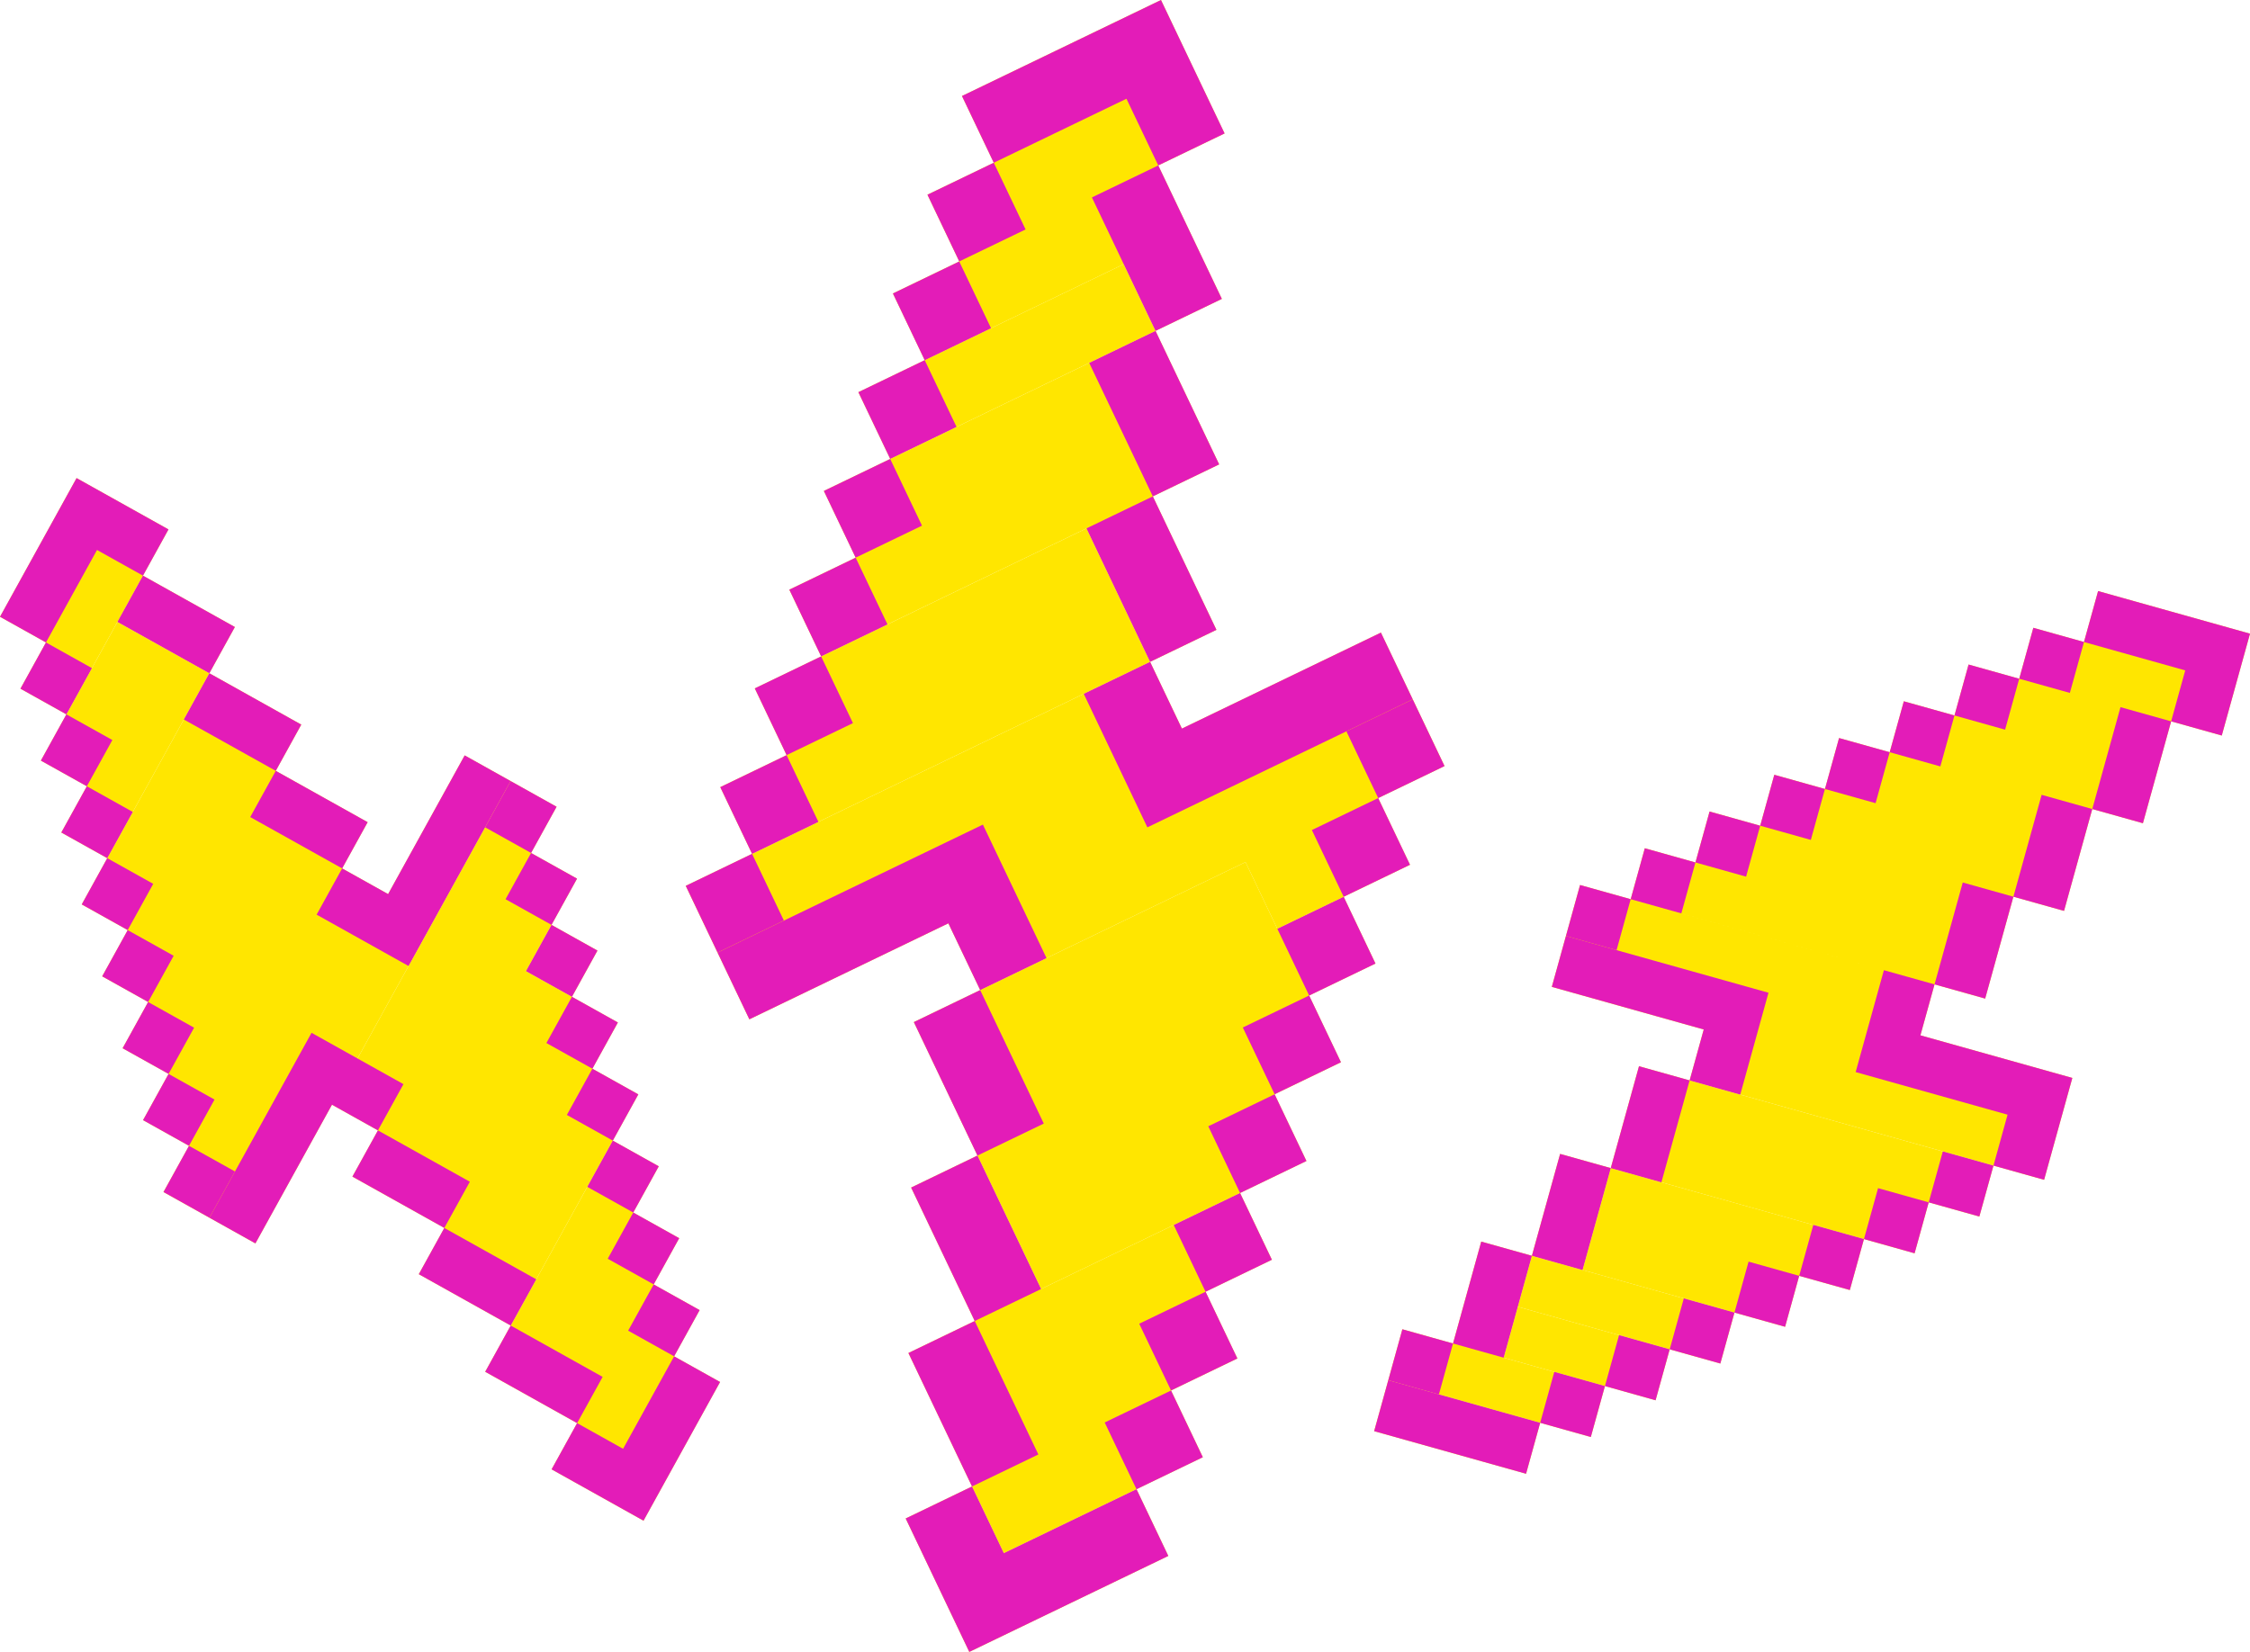
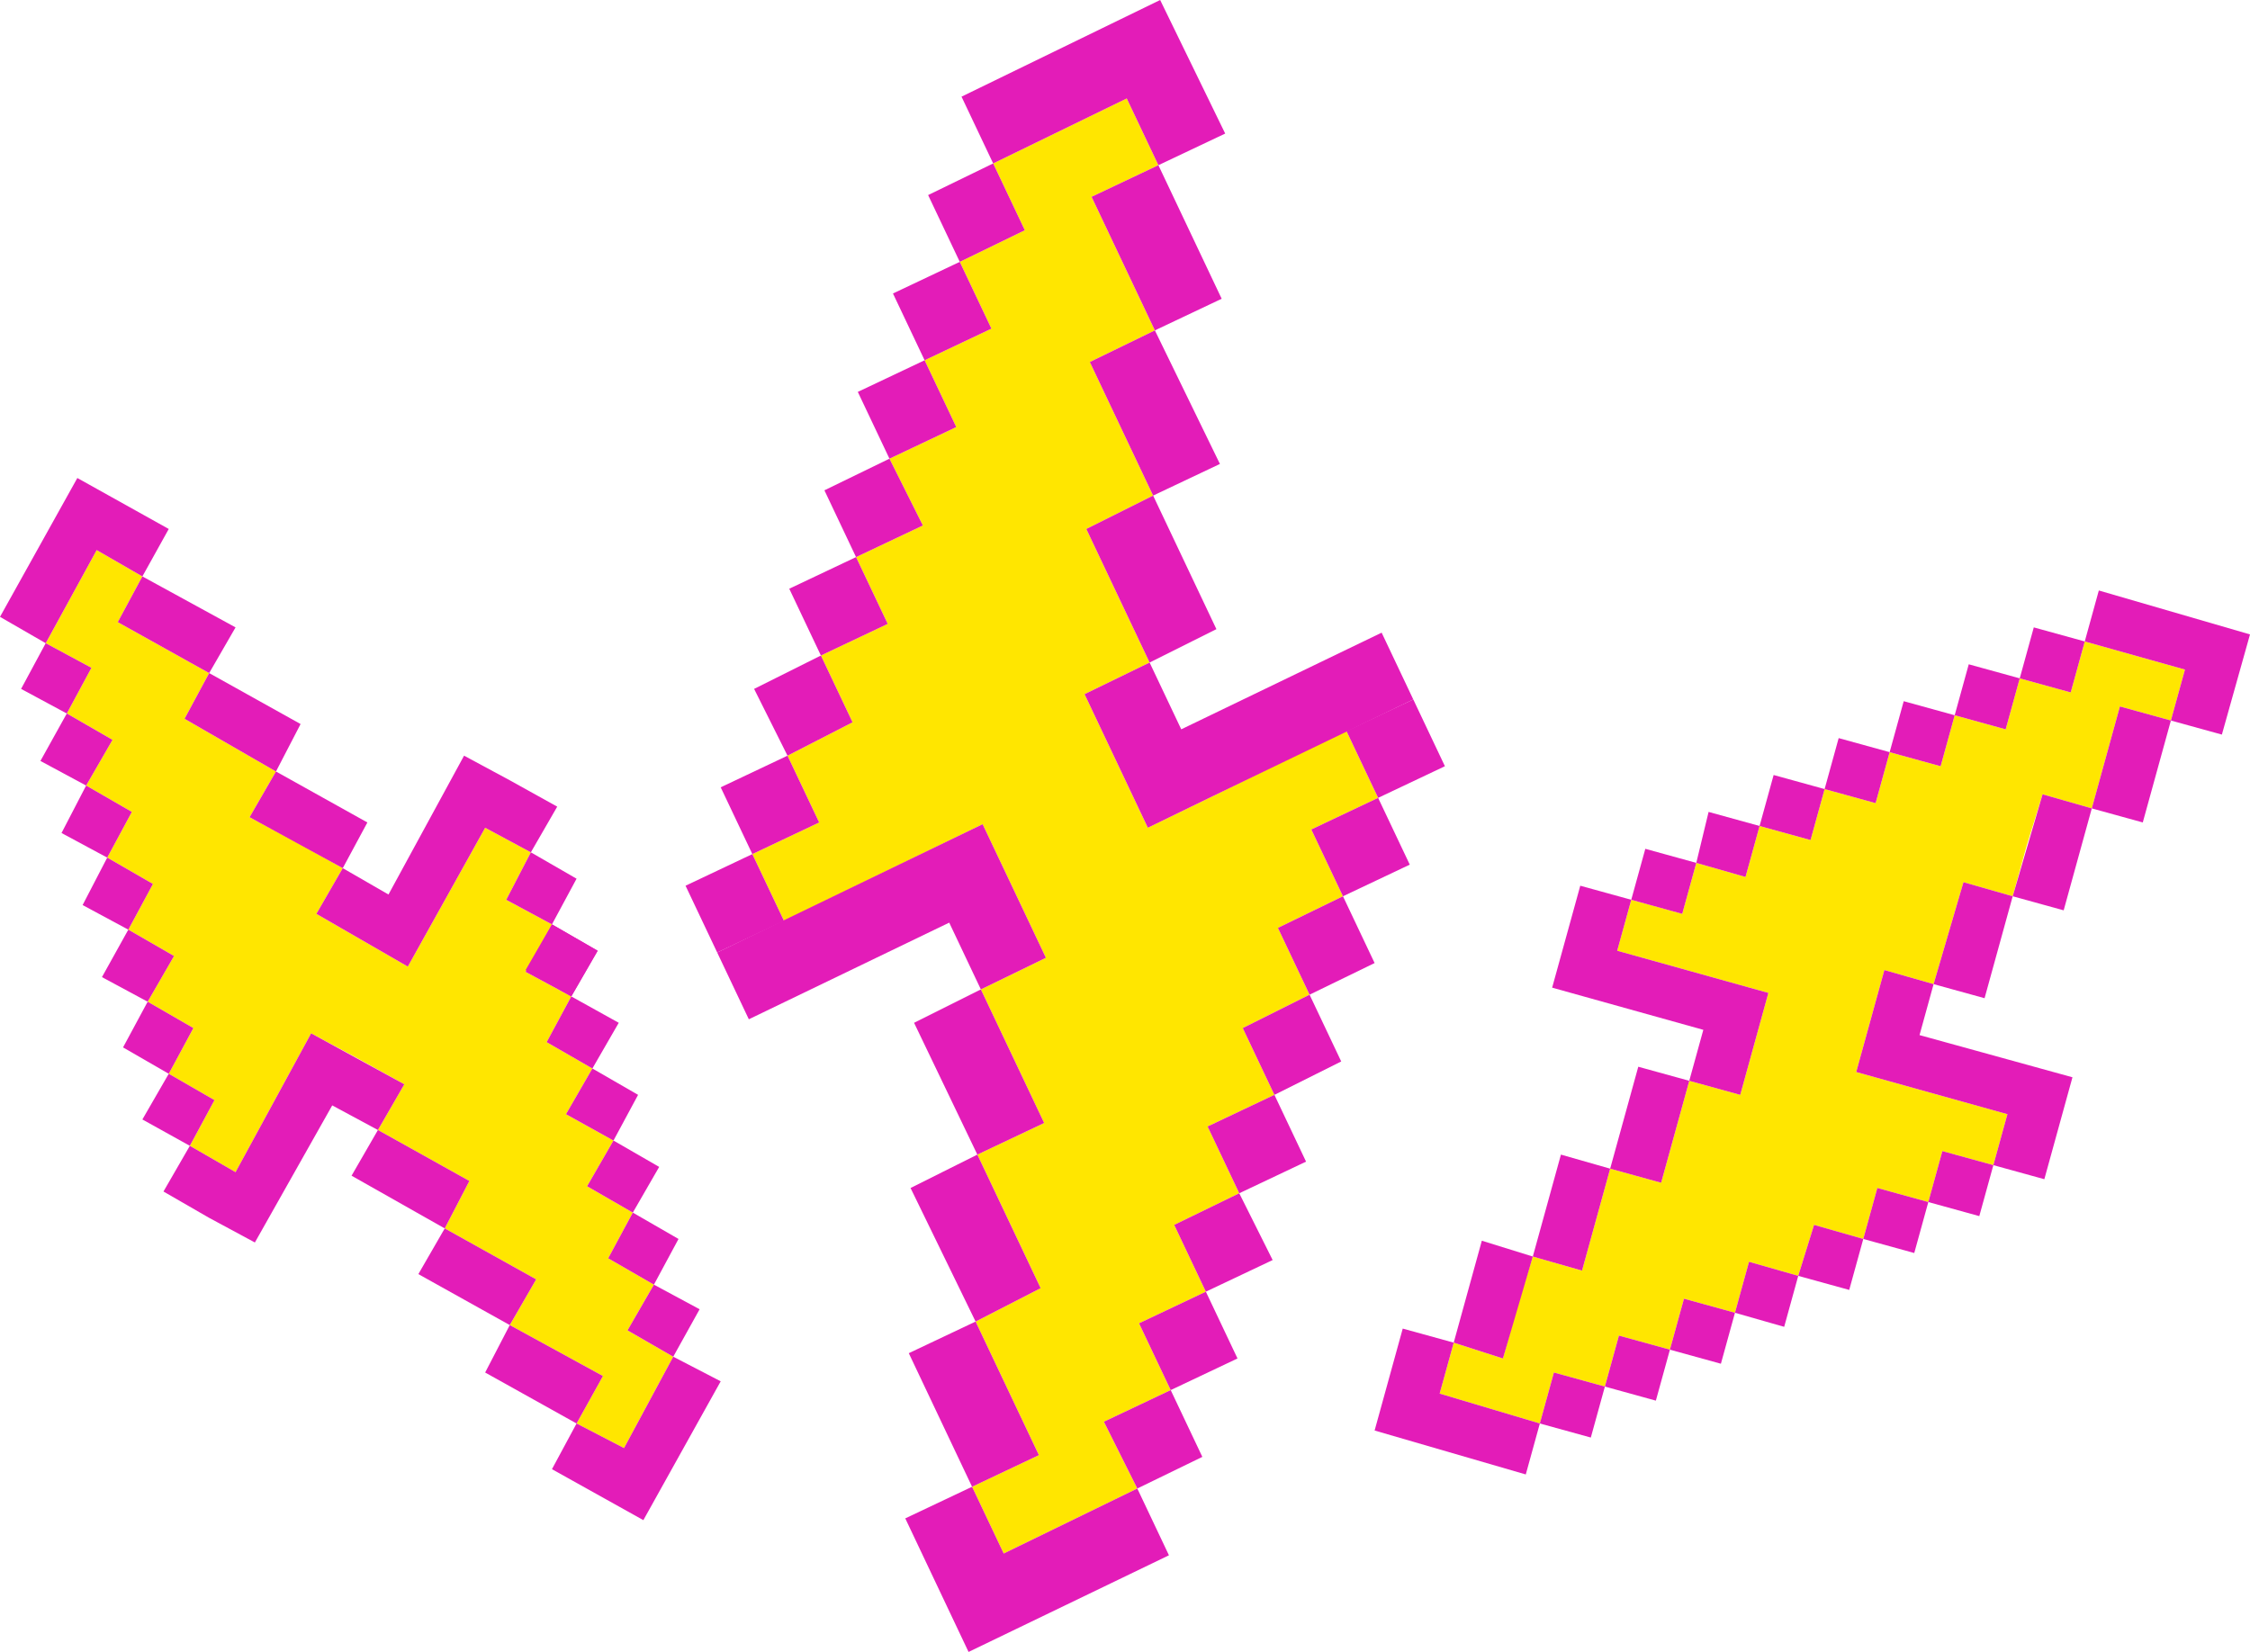
- <svg xmlns="http://www.w3.org/2000/svg" width="128" height="94" viewBox="0 0 128 94" fill="none">
-   <path fill-rule="evenodd" clip-rule="evenodd" d="M66.047 2.96628e-08L54.725 5.463L56.534 9.259L52.761 11.079L54.57 14.876L50.796 16.697L52.606 20.494L63.928 15.032L62.118 11.235L65.737 18.828L69.511 17.008L65.892 9.413L69.666 7.593L66.047 2.96628e-08Z" fill="#FFE600" />
-   <path d="M65.583 28.245L69.357 26.425L65.737 18.83L61.964 20.651L63.773 24.448L61.964 20.652L46.868 27.935L48.677 31.731L44.903 33.552L46.713 37.349L65.583 28.245L61.809 30.066L65.428 37.661L69.202 35.84L65.583 28.245Z" fill="#FFE600" />
-   <path d="M42.63 58.003L53.952 52.54L55.761 56.337L70.857 49.054L72.666 52.851L80.214 49.209L78.405 45.412L82.179 43.591L78.559 35.997L67.238 41.459L65.428 37.662L39.011 50.408L42.63 58.003Z" fill="#FFE600" />
-   <path d="M51.987 58.158L70.857 49.054L74.476 56.648L72.666 52.851L76.441 51.031L78.25 54.828L74.476 56.648L76.286 60.446L72.512 62.267L74.322 66.064L59.226 73.347L55.607 65.753L51.987 58.158Z" fill="#FFE600" />
-   <path d="M51.833 67.575L55.607 65.753L59.226 73.347L70.548 67.886L72.357 71.683L68.583 73.504L70.393 77.301L66.62 79.122L68.429 82.918L57.107 88.38L55.297 84.584L51.678 76.989L55.451 75.168L51.833 67.575Z" fill="#FFE600" />
-   <path d="M55.142 93.999L51.523 86.405L55.297 84.584L57.106 88.381L64.655 84.739L66.464 88.537L55.142 93.999Z" fill="#FFE600" />
-   <path d="M65.737 18.83L63.928 15.032L48.832 22.315L50.642 26.113L65.737 18.83Z" fill="#FFE600" />
-   <path d="M61.809 30.067L42.939 39.172L44.748 42.968L40.975 44.789L42.784 48.586L65.428 37.661L61.809 30.067Z" fill="#FFE600" />
-   <path d="M66.047 2.96628e-08L54.725 5.463L56.534 9.259L52.761 11.079L54.571 14.877L58.344 13.056L56.535 9.26L64.083 5.618L65.892 9.413L62.118 11.234L65.737 18.828L69.511 17.008L65.892 9.413L69.666 7.593L66.047 2.96628e-08Z" fill="#E31CB8" />
-   <path d="M65.583 28.245L69.357 26.425L65.737 18.83L61.964 20.651L65.583 28.245L61.809 30.066L65.428 37.661L69.202 35.84L65.583 28.245Z" fill="#E31CB8" />
-   <path d="M65.273 47.078L69.047 45.257L69.047 45.256L80.369 39.793L78.559 35.996L67.237 41.458L65.428 37.662L61.654 39.483L65.273 47.078Z" fill="#E31CB8" />
-   <path d="M53.951 52.54L42.63 58.002L40.82 54.205L55.916 46.922L59.535 54.517L55.761 56.337L53.951 52.54Z" fill="#E31CB8" />
-   <path d="M51.987 58.159L55.761 56.337L59.38 63.933L55.606 65.754L51.987 58.159Z" fill="#E31CB8" />
-   <path d="M51.833 67.575L55.606 65.754L59.226 73.349L55.452 75.169L59.071 82.763L55.297 84.584L51.678 76.989L55.451 75.168L51.833 67.575Z" fill="#E31CB8" />
-   <path d="M55.142 93.999L51.523 86.405L55.297 84.584L57.106 88.381L64.654 84.74L62.845 80.943L66.619 79.123L68.428 82.92L64.655 84.74L66.464 88.537L55.142 93.999Z" fill="#E31CB8" />
-   <path d="M66.619 79.121L64.809 75.323L68.582 73.503L66.773 69.707L70.547 67.886L72.357 71.683L68.584 73.504L70.393 77.3L66.619 79.121Z" fill="#E31CB8" />
-   <path d="M56.38 18.675L54.57 14.878L50.797 16.699L52.605 20.494L48.832 22.315L50.642 26.112L54.416 24.291L52.607 20.496L56.38 18.675Z" fill="#E31CB8" />
-   <path d="M70.547 67.886L68.738 64.088L72.512 62.267L74.322 66.064L70.547 67.886Z" fill="#E31CB8" />
-   <path d="M52.451 29.911L50.642 26.114L46.868 27.935L48.677 31.732L52.451 29.911Z" fill="#E31CB8" />
-   <path d="M72.512 62.265L70.702 58.467L74.475 56.647L72.667 52.852L76.441 51.031L78.25 54.829L74.477 56.649L76.286 60.444L72.512 62.265Z" fill="#E31CB8" />
-   <path d="M50.487 35.53L48.677 31.732L44.903 33.553L46.713 37.35L42.939 39.17L44.749 42.968L48.523 41.147L46.713 37.35L50.487 35.53Z" fill="#E31CB8" />
-   <path d="M76.44 51.029L74.631 47.232L78.404 45.411L76.595 41.615L80.369 39.795L82.179 43.592L78.405 45.413L80.214 49.208L76.44 51.029Z" fill="#E31CB8" />
-   <path d="M46.558 46.766L44.749 42.968L40.975 44.79L42.783 48.585L39.011 50.406L40.82 54.203L44.594 52.382L42.785 48.587L46.558 46.766Z" fill="#E31CB8" />
-   <path d="M128 36.057L119.358 33.633L118.555 36.532L124.316 38.148L115.674 35.724L114.871 38.623L111.99 37.815L111.187 40.713L108.306 39.905L107.503 42.804L104.623 41.996L103.82 44.895L115.343 48.126L100.939 44.087L100.136 46.985L97.255 46.177L96.452 49.076L93.571 48.267L92.768 51.166L110.053 56.014L89.887 50.359L88.281 56.156L96.924 58.581L96.121 61.479L116.287 67.134L117.893 61.338L109.25 58.914L110.053 56.014L112.934 56.823L114.54 51.025L117.421 51.833L119.027 46.036L121.908 46.844L123.513 41.047L126.394 41.854L128 36.057Z" fill="#FFE600" />
-   <path d="M93.24 60.671L113.406 66.327L112.603 69.225L109.722 68.417L108.919 71.316L106.038 70.508L91.634 66.468L93.24 60.671Z" fill="#FFE600" />
-   <path d="M88.753 65.66L91.634 66.468L90.028 72.265L87.147 71.457L88.753 65.66Z" fill="#FFE600" />
-   <path d="M84.266 70.65L87.147 71.457L85.541 77.255L82.66 76.448L91.303 78.871L90.5 81.77L78.977 78.538L79.779 75.639L82.66 76.448L84.266 70.65Z" fill="#FFE600" />
-   <path d="M78.174 81.437L78.977 78.538L87.619 80.962L86.816 83.861L78.174 81.437Z" fill="#FFE600" />
-   <path d="M85.541 77.255L86.344 74.357L94.987 76.781L94.184 79.679L85.541 77.255Z" fill="#FFE600" />
-   <path d="M86.344 74.357L87.147 71.457L98.671 74.69L97.868 77.588L86.344 74.357Z" fill="#FFE600" />
-   <path d="M90.028 72.265L91.634 66.468L106.038 70.508L105.235 73.407L102.354 72.599L101.551 75.498L90.028 72.265Z" fill="#FFE600" />
-   <path d="M128 36.057L119.358 33.633L118.555 36.531L115.674 35.723L114.871 38.621L117.752 39.429L118.555 36.532L124.316 38.147L123.513 41.046L126.394 41.854L128 36.057Z" fill="#E31CB8" />
-   <path d="M119.027 46.036L121.908 46.844L123.514 41.047L120.633 40.239L119.027 46.036Z" fill="#E31CB8" />
-   <path d="M114.54 51.025L117.421 51.833L119.027 46.036L116.146 45.228L114.54 51.025Z" fill="#E31CB8" />
-   <path d="M110.053 56.014L112.934 56.822L114.54 51.025L111.659 50.217L110.053 56.014Z" fill="#E31CB8" />
-   <path d="M105.566 61.004L114.208 63.428L113.406 66.326L116.287 67.134L117.893 61.337L109.25 58.913L110.053 56.014L107.172 55.207L105.566 61.004Z" fill="#E31CB8" />
-   <path d="M100.607 56.489L89.084 53.258L88.281 56.156L96.923 58.58L96.121 61.478L99.001 62.286L100.607 56.489Z" fill="#E31CB8" />
-   <path d="M93.24 60.671L96.121 61.478L94.515 67.276L91.634 66.468L90.028 72.265L87.147 71.457L88.753 65.66L91.634 66.468L93.24 60.671Z" fill="#E31CB8" />
-   <path d="M84.266 70.65L87.147 71.457L85.541 77.255L82.66 76.448L81.857 79.346L78.977 78.538L79.779 75.639L82.66 76.448L84.266 70.65Z" fill="#E31CB8" />
-   <path d="M78.174 81.437L78.977 78.538L87.619 80.962L86.816 83.861L78.174 81.437Z" fill="#E31CB8" />
-   <path d="M87.619 80.962L88.422 78.063L91.303 78.871L90.5 81.77L87.619 80.962Z" fill="#E31CB8" />
-   <path d="M91.303 78.871L92.106 75.973L94.987 76.781L94.184 79.68L91.303 78.871Z" fill="#E31CB8" />
-   <path d="M114.068 41.52L114.871 38.621L111.99 37.813L111.187 40.712L114.068 41.52Z" fill="#E31CB8" />
-   <path d="M94.987 76.781L95.79 73.882L98.671 74.69L97.868 77.589L94.987 76.781Z" fill="#E31CB8" />
-   <path d="M110.384 43.611L111.187 40.712L108.306 39.905L107.503 42.803L110.384 43.611Z" fill="#E31CB8" />
-   <path d="M98.671 74.69L99.474 71.791L102.354 72.599L101.552 75.498L98.671 74.69Z" fill="#E31CB8" />
-   <path d="M106.7 45.703L107.503 42.803L104.622 41.996L103.819 44.895L106.7 45.703Z" fill="#E31CB8" />
-   <path d="M102.354 72.599L103.157 69.7L106.038 70.507L105.235 73.406L102.354 72.599Z" fill="#E31CB8" />
-   <path d="M103.016 47.793L103.819 44.895L100.938 44.086L100.136 46.985L103.016 47.793Z" fill="#E31CB8" />
-   <path d="M106.038 70.507L106.841 67.609L109.722 68.417L108.919 71.316L106.038 70.507Z" fill="#E31CB8" />
-   <path d="M99.333 49.884L100.136 46.985L97.255 46.178L96.452 49.076L99.333 49.884Z" fill="#E31CB8" />
-   <path d="M109.722 68.417L110.525 65.519L113.406 66.327L112.603 69.225L109.722 68.417Z" fill="#E31CB8" />
-   <path d="M95.649 51.974L96.452 49.076L93.571 48.268L92.768 51.166L95.649 51.974Z" fill="#E31CB8" />
-   <path d="M91.965 54.065L92.768 51.166L89.887 50.359L89.084 53.258L91.965 54.065Z" fill="#E31CB8" />
-   <path d="M4.356 27.204L5.02843e-08 35.096L2.615 36.557L1.163 39.188L3.777 40.649L8.133 32.757L9.585 30.125L4.356 27.204Z" fill="#FFE600" />
-   <path d="M11.91 38.309L13.362 35.679L8.133 32.757L6.681 35.388L11.91 38.309Z" fill="#FFE600" />
-   <path d="M15.688 43.863L17.139 41.232L11.91 38.309L4.65 51.464L7.265 52.925L13.073 42.402L5.813 55.556L8.427 57.016L6.975 59.647L9.59 61.108L16.85 47.954L8.138 63.739L10.752 65.2L9.3 67.83L14.53 70.753L29.049 44.445L26.435 42.984L22.079 50.876L19.465 49.415L20.916 46.785L15.688 43.863Z" fill="#FFE600" />
-   <path d="M20.048 66.953L21.5 64.322L18.886 62.861L29.049 44.445L31.664 45.906L30.212 48.536L32.827 49.997L29.922 55.259L27.308 53.798L32.537 56.721L35.152 58.182L33.7 60.812L36.314 62.273L30.506 72.796L29.054 75.427L23.825 72.505L25.277 69.874L20.048 66.953Z" fill="#FFE600" />
-   <path d="M27.602 78.058L29.054 75.427L34.862 64.905L37.477 66.366L36.025 68.996L38.639 70.457L32.831 80.98L37.187 73.088L39.802 74.549L38.35 77.179L40.965 78.639L36.609 86.532L31.379 83.61L32.831 80.98L27.602 78.058Z" fill="#FFE600" />
-   <path d="M6.681 35.388L2.325 43.28L4.94 44.741L3.488 47.372L6.102 48.833L11.91 38.309L6.681 35.388Z" fill="#FFE600" />
-   <path d="M32.537 56.721L29.922 55.259L31.375 52.629L33.989 54.09L32.537 56.721Z" fill="#FFE600" />
-   <path d="M4.356 27.204L5.02843e-08 35.096L2.615 36.557L5.519 31.295L8.133 32.756L9.585 30.125L4.356 27.204Z" fill="#E31CB8" />
-   <path d="M11.91 38.309L13.362 35.678L8.133 32.756L6.681 35.387L11.91 38.309Z" fill="#E31CB8" />
-   <path d="M15.688 43.863L17.139 41.232L11.91 38.309L10.458 40.941L15.688 43.863L14.235 46.493L19.464 49.415L18.012 52.045L23.241 54.968L29.049 44.444L26.435 42.983L22.079 50.876L19.464 49.415L20.916 46.784L15.688 43.863Z" fill="#E31CB8" />
-   <path d="M18.886 62.861L14.53 70.753L11.915 69.292L17.723 58.769L22.952 61.691L21.5 64.322L26.729 67.244L25.277 69.874L30.506 72.796L29.054 75.427L23.825 72.505L25.277 69.874L20.048 66.952L21.5 64.322L18.886 62.861Z" fill="#E31CB8" />
-   <path d="M27.602 78.057L29.054 75.427L34.283 78.349L32.831 80.979L35.446 82.44L38.35 77.179L35.735 75.718L37.187 73.087L39.802 74.548L38.35 77.179L40.965 78.639L36.609 86.531L31.379 83.61L32.831 80.979L27.602 78.057Z" fill="#E31CB8" />
-   <path d="M5.229 38.018L2.615 36.557L1.163 39.188L3.777 40.649L2.325 43.28L4.94 44.741L6.392 42.11L3.777 40.649L5.229 38.018Z" fill="#E31CB8" />
-   <path d="M37.187 73.087L34.573 71.626L36.025 68.996L33.41 67.535L34.862 64.904L32.248 63.443L33.7 60.812L36.314 62.273L34.862 64.904L37.477 66.365L36.025 68.996L38.639 70.456L37.187 73.087Z" fill="#E31CB8" />
-   <path d="M7.554 46.202L4.94 44.741L3.488 47.371L6.102 48.832L4.65 51.463L7.265 52.924L8.717 50.293L6.102 48.832L7.554 46.202Z" fill="#E31CB8" />
-   <path d="M33.7 60.812L31.085 59.351L32.537 56.72L29.923 55.26L31.375 52.629L33.989 54.09L32.537 56.72L35.151 58.181L33.7 60.812Z" fill="#E31CB8" />
-   <path d="M9.879 54.386L7.265 52.925L5.813 55.556L8.427 57.017L6.975 59.648L9.59 61.108L8.138 63.739L10.752 65.2L9.301 67.83L11.915 69.291L13.367 66.66L10.752 65.2L12.204 62.569L9.59 61.108L11.042 58.478L8.427 57.017L9.879 54.386Z" fill="#E31CB8" />
-   <path d="M31.375 52.629L28.76 51.167L30.212 48.537L27.598 47.076L29.049 44.444L31.664 45.906L30.212 48.537L32.827 49.997L31.375 52.629Z" fill="#E31CB8" />
+ <svg xmlns="http://www.w3.org/2000/svg" version="1.1" id="Слой_1" x="0" y="0" viewBox="0 0 128 94" xml:space="preserve">
+   <style>.st1{fill:#ffe600}.st2{fill:#e31cb8}</style>
+   <path fill-rule="evenodd" clip-rule="evenodd" fill="#ffe600" d="M78.4 45.4l-3.8 1.8 1.8 3.8-3.7 1.8 1.8 3.8-3.8 1.9 1.8 3.8-3.8 1.8 1.8 3.8-3.7 1.8 1.8 3.8-3.8 1.8 1.8 3.8-3.8 1.8 1.9 3.8-7.6 3.7-1.8-3.8 3.8-1.8-3.6-7.6 3.7-1.9-3.6-7.6 3.8-1.8-3.6-7.6 3.7-1.8-3.6-7.6-11.3 5.5-1.8-3.8 3.8-1.8-1.8-3.8 3.7-1.9-1.8-3.8 3.8-1.8-1.8-3.8 3.8-1.8-1.9-3.8 3.8-1.8-1.8-3.8 3.8-1.8-1.8-3.8 3.7-1.8-1.8-3.8 7.6-3.7 1.8 3.8-3.8 1.8 1.8 3.8 1.8 3.8-3.7 1.8 3.6 7.6-3.8 1.9 3.6 7.6-3.7 1.8 3.6 7.6 3.7-1.8 5.3-2.6 2.3-1.1z" />
+   <path class="st1" d="M56.4 18.7l-3.8 1.8zM56.4 18.7l-3.8 1.8zM124.3 38.1l-.8 2.9-2.9-.8L119 46l-2.8-.8-.9 2.9-.8 2.9-2.8-.8L110 56l-2.8-.8-1.6 5.8 8.6 2.4-.8 2.9-2.9-.8-.8 2.9-2.9-.8-.8 2.9-2.8-.8-.9 2.9-2.8-.8-.8 2.9-2.9-.8-.8 2.9-2.9-.8-.8 2.9-2.9-.8-.8 2.9-5.7-1.7.8-2.9 2.8.9.8-2.9.9-2.9 2.8.8 1.6-5.8 2.9.8 1.6-5.8 2.9.8 1.6-5.8-8.6-2.4.8-2.9 1.1.3 1.8.5.8-2.9 2.8.8.8-2.9 2.9.8.8-2.9 2.9.8.8-2.9 2.9.8.8-2.9 2.9.8.8-2.9 2.9.8.8-2.9zM91.3 78.9l-2.9-.8zM91.3 78.9l-2.9-.8zM95 76.8l-2.9-.8zM91.3 78.9l-2.9-.8zM95 76.8l-2.9-.8zM38.3 77.2l-2.8 5.2-2.7-1.4 1.5-2.7-5.3-2.9 1.5-2.6-5.2-2.9 1.4-2.7-5.2-2.9 1.5-2.6-2.7-1.5-2.6-1.4-4.3 7.9-2.6-1.5 1.4-2.6-2.6-1.5 1.4-2.6L8.4 57l1.5-2.6-2.6-1.5 1.4-2.6-2.6-1.5 1.4-2.6-2.6-1.5 1.5-2.6-2.6-1.5L5.2 38l-2.6-1.4 2.9-5.3 2.6 1.5-1.4 2.6 5.2 2.9-1.4 2.6 2.6 1.5 2.6 1.5-1.5 2.6 2.6 1.4 2.7 1.5L18 52l5.2 3 4.4-7.9 2.6 1.4-1.4 2.7 2.6 1.4-1.5 2.7 2.6 1.4-1.4 2.6 2.6 1.5-1.5 2.6 2.7 1.5-1.5 2.6L36 69l-1.4 2.6 2.6 1.5-1.5 2.6z" />
+   <path class="st1" d="M30.5 72.8L29 75.4l1.5-2.6z" />
+   <path class="st1" d="M30.5 72.8L29 75.4l1.5-2.6z" />
+   <path class="st1" d="M30.5 72.8L29 75.4l1.5-2.6z" />
+   <path class="st2" d="M14.2 46.5l1.5-2.6 5.2 2.9-1.4 2.6zM38.6 70.5l-1.4 2.6-2.6-1.5L36 69zM64.8 75.3l3.8-1.8 1.8 3.8-3.8 1.8zM59.2 73.3l-3.7 1.9-3.7-7.6 3.8-1.9zM74.3 66.1l-3.8 1.8-1.8-3.8 3.8-1.8zM23 61.7l-1.5 2.6-2.6-1.4-4.4 7.8-2.6-1.4-2.6-1.5 1.5-2.6 2.6 1.5 4.3-7.9zM69.4 26.4l-3.8 1.8-3.6-7.6 3.7-1.8zM80.2 49.2L76.4 51l-1.8-3.8 3.8-1.8-1.8-3.8 3.8-1.8 1.8 3.8-3.8 1.8zM5.5 31.3l-2.9 5.3L0 35.1l4.4-7.9 5.2 2.9-1.5 2.7zM106.8 67.6l2.9.8-.8 2.9-2.9-.8zM90 72.3l-2.8-.8 1.6-5.8 2.8.8zM99.5 71.8l2.8.8-.8 2.9-2.8-.8zM5.2 38l-1.4 2.6-2.6-1.4 1.4-2.6zM114.1 41.5l-2.9-.8.8-2.9 2.9.8zM92.1 76l2.9.8-.8 2.9-2.9-.8zM110.5 65.5l2.9.8-.8 2.9-2.9-.8zM66.8 69.7l3.7-1.8 1.9 3.8-3.8 1.8zM44.9 33.5l3.8-1.8 1.8 3.8-3.8 1.8zM59.5 54.5l-3.7 1.8-1.8-3.8L42.6 58l-1.8-3.8 15.1-7.3zM11 58.5l-1.4 2.6L7 59.6 8.4 57z" />
+   <path class="st2" d="M6.7 35.4l1.4-2.6 5.3 2.9-1.5 2.6zM88.4 78.1l2.9.8-.8 2.9-2.9-.8zM103.2 69.7l2.8.8-.8 2.9-2.9-.8zM78.6 36l1.8 3.8L69 45.3l-3.7 1.8-3.6-7.6 3.7-1.8 1.8 3.8zM10.5 40.9l1.4-2.6 5.2 2.9-1.4 2.7zM74.5 56.6l1.8 3.8-3.8 1.9-1.8-3.8 3.8-1.9-1.8-3.8 3.7-1.8 1.8 3.8zM69.7 7.6l-3.8 1.8-1.8-3.8-7.6 3.7 1.8 3.8-3.7 1.8-1.8-3.8 3.7-1.8-1.8-3.8L66 0zM12.2 62.6l-1.4 2.6-2.7-1.5 1.5-2.6zM111.7 50.2l2.8.8-1.6 5.8-2.9-.8zM59.4 63.9l-3.8 1.8-3.6-7.5 3.8-1.9zM18 52l1.5-2.6 2.6 1.5 4.3-7.9 2.6 1.4 2.7 1.5-1.5 2.6-2.6-1.4-4.4 7.9zM7.5 46.2l-1.4 2.6-2.6-1.4 1.4-2.7z" />
+   <path class="st2" d="M28.8 51.2l1.4-2.7 2.6 1.5-1.4 2.6zM106.7 45.7l-2.9-.8.8-2.9 2.9.8zM85.5 77.3l-2.8-.9 1.6-5.8 2.9.9zM59.1 82.8l-3.8 1.8-3.6-7.6 3.8-1.8zM120.6 40.2l2.9.8-1.6 5.8-2.9-.8z" />
+   <path class="st2" d="M62.8 80.9l3.8-1.8 1.8 3.8-3.7 1.8 1.8 3.8L55.1 94l-3.6-7.6 3.8-1.8 1.8 3.8 7.6-3.7zM99.3 49.9l-2.8-.8.7-2.9 2.9.8zM128 36.1l-1.6 5.7-2.9-.8.8-2.9-5.7-1.6.8-2.9z" />
+   <path class="st2" d="M103 47.8l-2.9-.8.8-2.9 2.9.8zM42.9 39.2l3.8-1.9 1.8 3.8-3.7 1.9zM26.7 67.2l-1.4 2.7-5.3-3 1.5-2.6zM39.8 74.5l-1.5 2.7-2.6-1.5 1.5-2.6zM117.8 39.4l-2.9-.8.8-2.9 2.9.8zM107.2 55.2l2.8.8-.8 2.9 8.7 2.4-1.6 5.8-2.9-.8.8-2.9-8.6-2.4zM4.7 51.5l1.4-2.7 2.6 1.5-1.4 2.6zM6.4 42.1l-1.5 2.6-2.6-1.4 1.5-2.7zM9.9 54.4L8.4 57l-2.6-1.4 1.5-2.7zM69.5 17l-3.8 1.8-3.6-7.6 3.8-1.8zM116.2 45.2l2.8.8-1.6 5.8-2.9-.8zM69.2 35.8l-3.8 1.9-3.6-7.6 3.8-1.9zM35.2 58.2l-1.5 2.6-2.6-1.5 1.4-2.6zM50.8 16.7l3.8-1.8 1.8 3.8-3.8 1.8 1.8 3.8-3.8 1.8-1.8-3.8 3.8-1.8zM38.3 77.2l2.7 1.4-4.4 7.9-5.2-2.9 1.4-2.6 2.7 1.4zM37.5 66.4L36 69l-2.6-1.5 1.5-2.6zM41 44.8l3.8-1.8 1.8 3.8-3.8 1.8 1.8 3.8-3.8 1.8-1.8-3.8 3.8-1.8zM110.4 43.6l-2.9-.8.8-2.9 2.9.8zM30.5 72.8L29 75.4l-5.2-2.9 1.5-2.6zM95.7 52l-2.9-.8.8-2.9 2.9.8zM94.5 67.3l-2.9-.8 1.6-5.8 2.9.8z" />
+   <path class="st2" d="M36.3 62.3l-1.4 2.6-2.7-1.5 1.5-2.6zM34.3 78.3L32.8 81l-5.2-2.9 1.4-2.7zM95.8 73.9l2.9.8-.8 2.9-2.9-.8zM99 62.3l-2.9-.8.8-2.9-8.6-2.4.8-2.9.8-2.9 2.9.8-.8 2.9 8.6 2.4zM46.9 27.9l3.7-1.8 1.9 3.8-3.8 1.8zM81.9 79.3l5.7 1.7-.8 2.9-8.6-2.5.8-2.9.8-2.9 2.9.8zM32.5 56.7l-2.6-1.5 1.5-2.6 2.6 1.5-1.5 2.6z" />
+   <path class="st2" d="M34 54.1l-1.5 2.6-2.6-1.4 1.5-2.7z" />
</svg>
